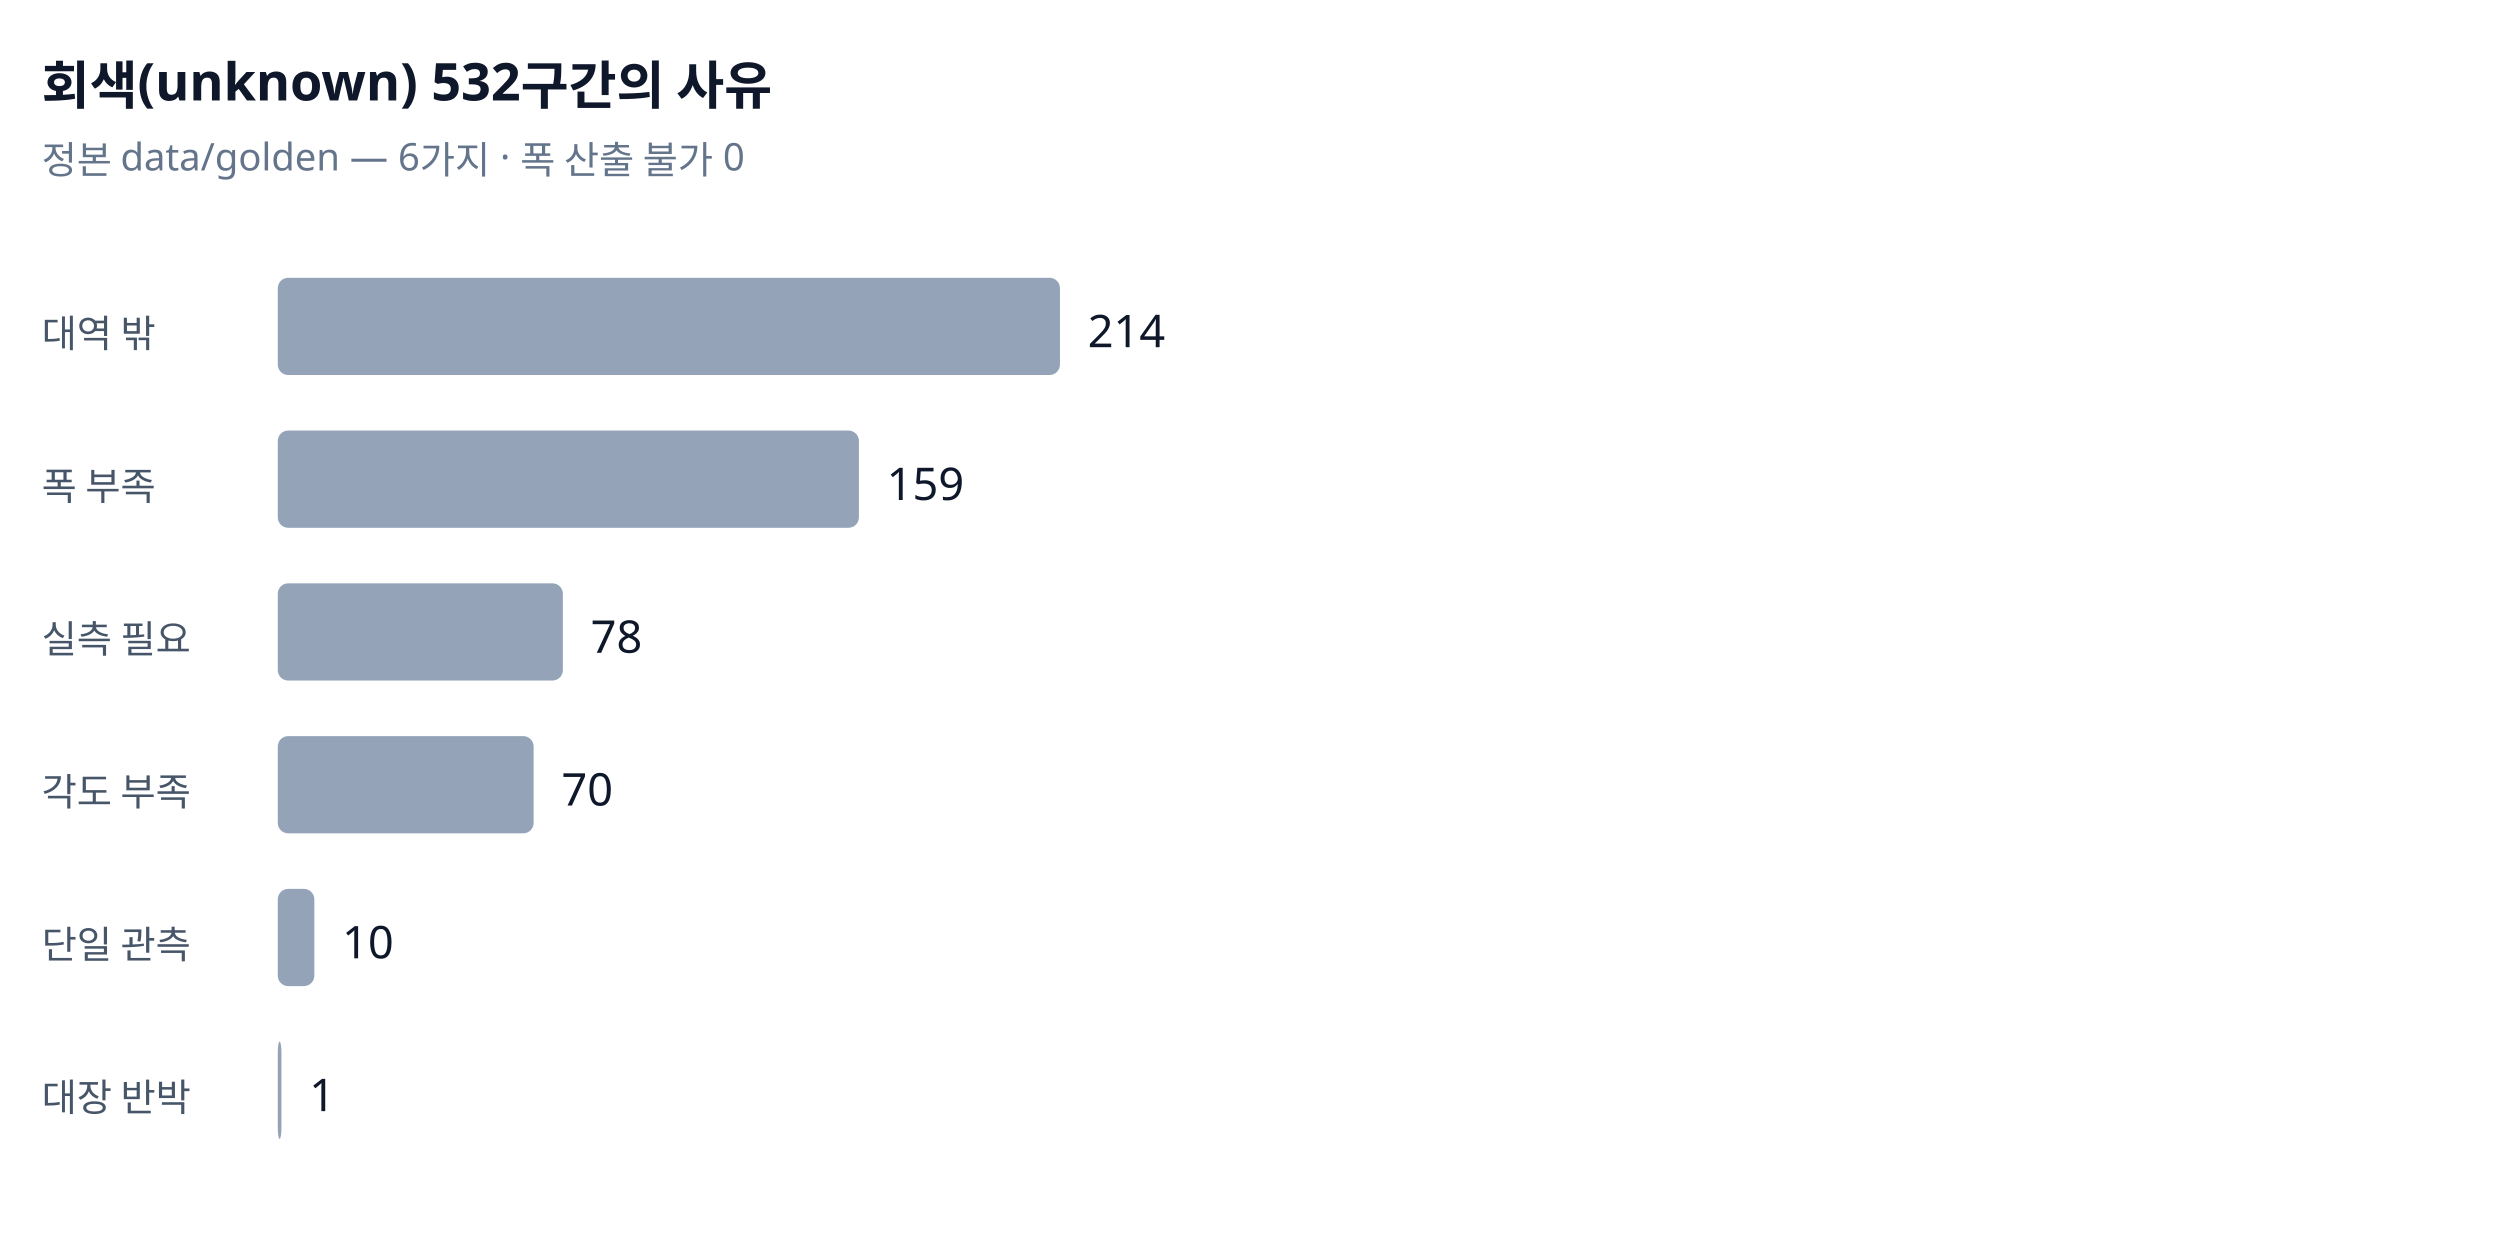
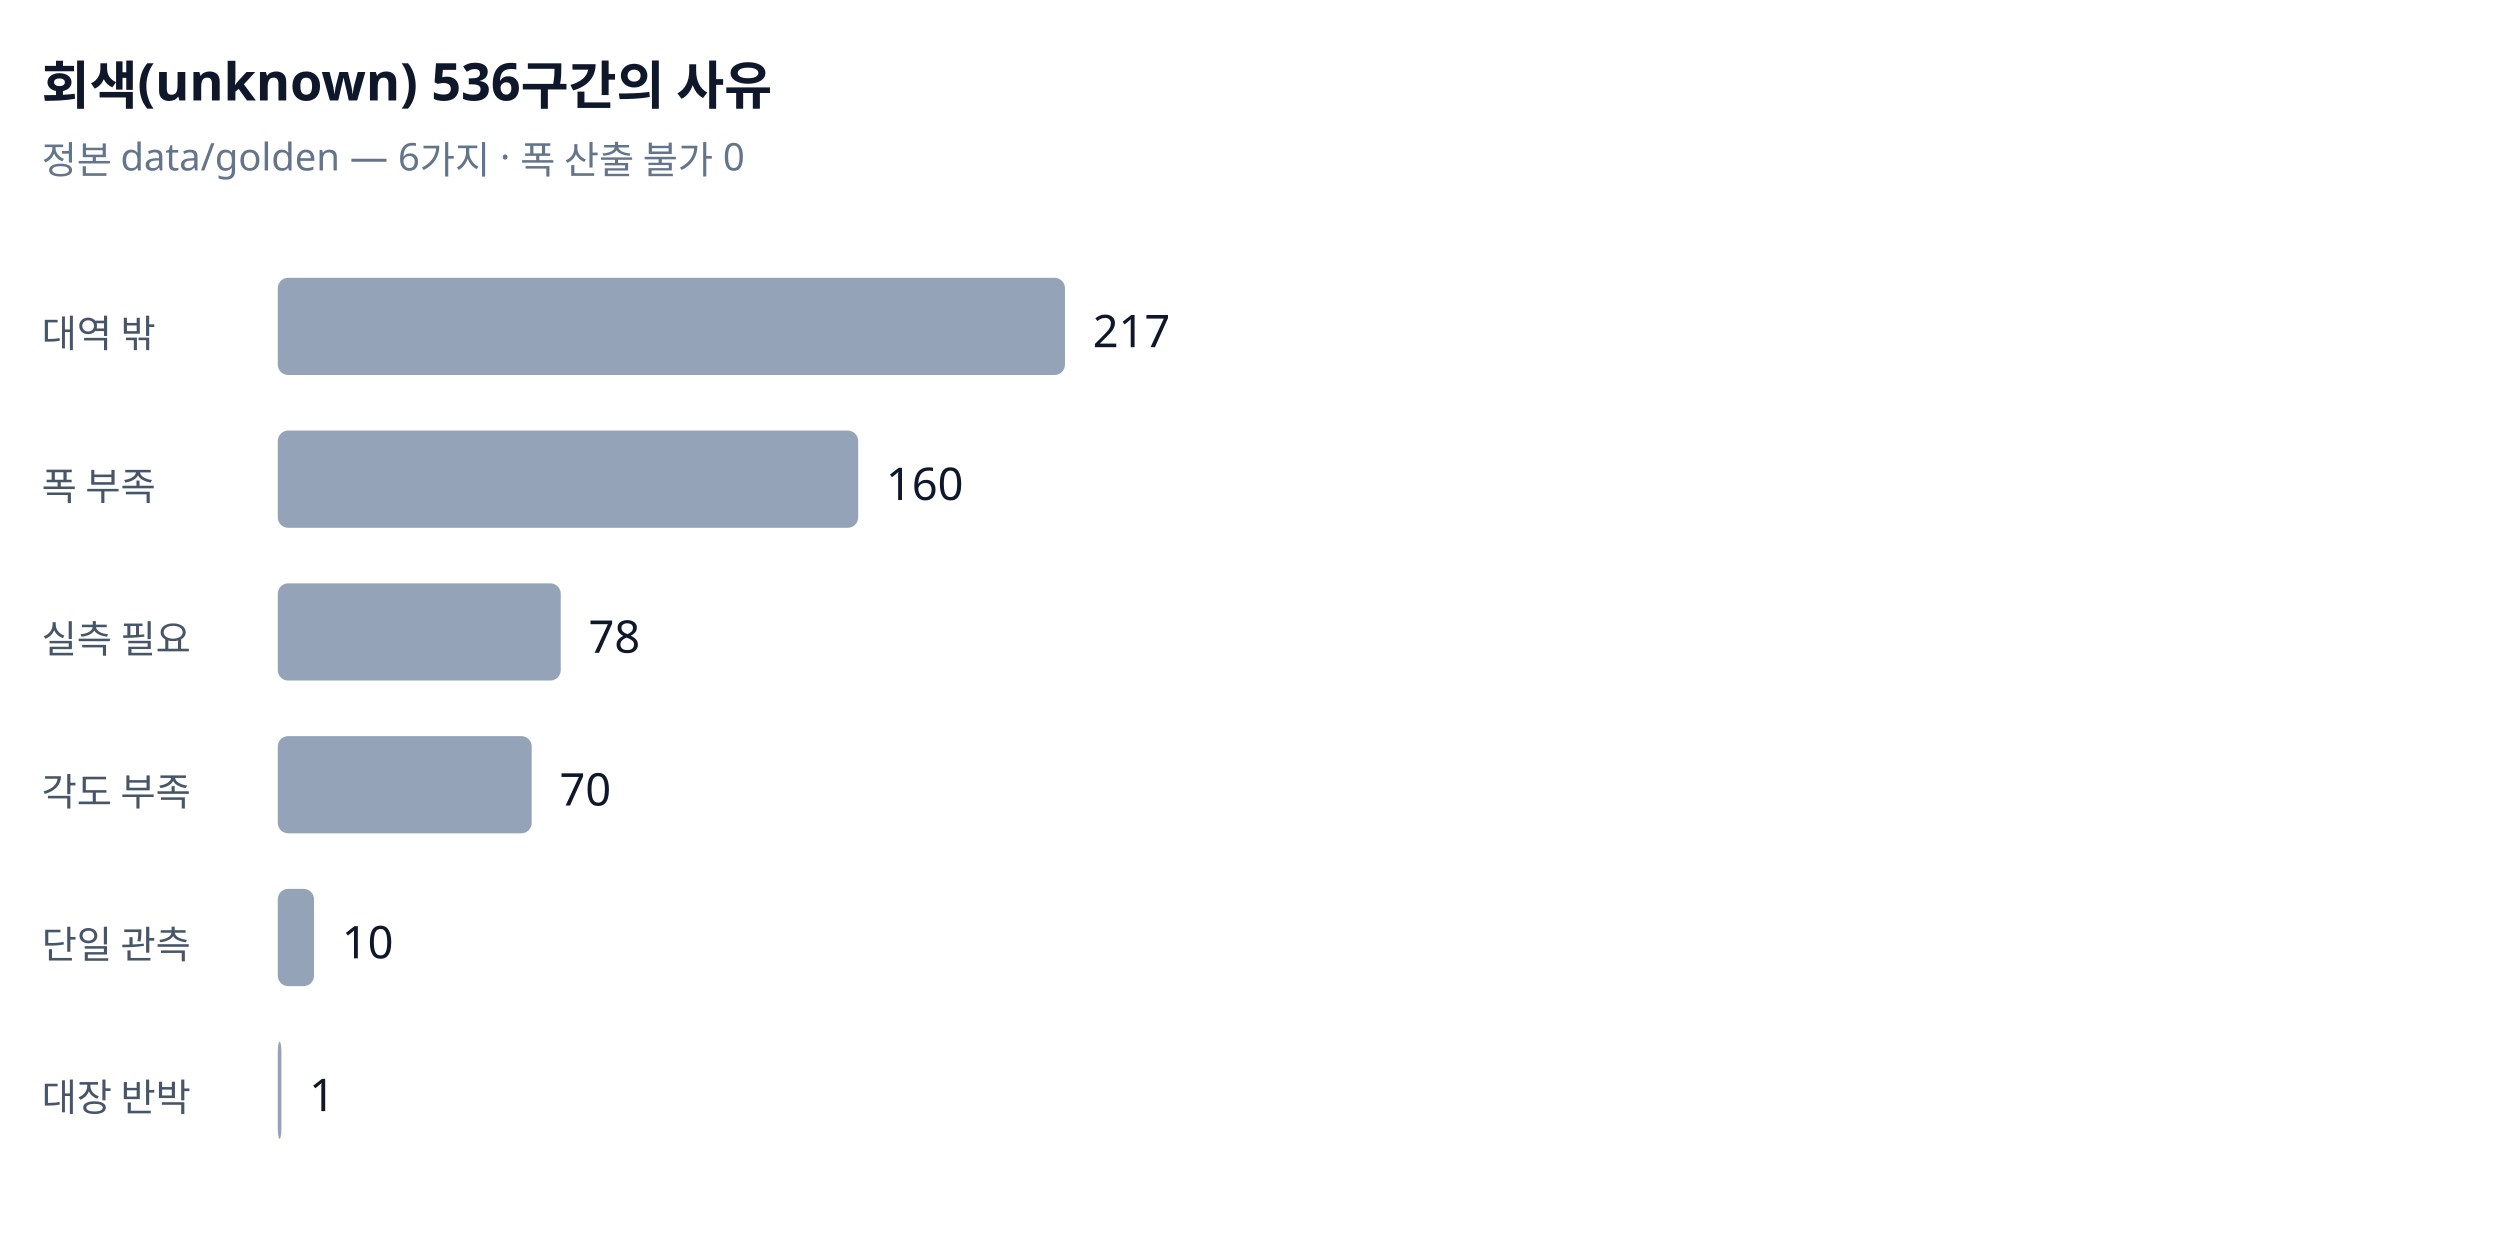
<svg xmlns="http://www.w3.org/2000/svg" viewBox="0 0 720 360" width="720" height="360" font-family="Pretendard, system-ui, sans-serif">
  <rect width="720" height="360" fill="#fff" />
-   <text x="12" y="30" font-size="15" font-weight="700" fill="#0f172a">회색(unknown) 532구간의 사유</text>
+   <text x="12" y="30" font-size="15" font-weight="700" fill="#0f172a">회색(unknown) 536구간의 사유</text>
  <text x="12" y="50" font-size="11" fill="#64748b">정본 data/golden — 6가지 · 폭 산출 불가 0</text>
-   <rect x="80" y="80" width="225.263" height="28" fill="#94a3b8" rx="3" />
-   <text x="313.263" y="100" font-size="13" fill="#0f172a">214</text>
+   <rect x="80" y="80" width="226.716" height="28" fill="#94a3b8" rx="3" />
+   <text x="314.716" y="100" font-size="13" fill="#0f172a">217</text>
  <text x="12" y="100" font-size="11" fill="#475569">대역 밖</text>
-   <rect x="80" y="124" width="167.368" height="28" fill="#94a3b8" rx="3" />
-   <text x="255.368" y="144" font-size="13" fill="#0f172a">159</text>
+   <rect x="80" y="124" width="167.164" height="28" fill="#94a3b8" rx="3" />
+   <text x="255.164" y="144" font-size="13" fill="#0f172a">160</text>
  <text x="12" y="144" font-size="11" fill="#475569">폭 부족</text>
-   <rect x="80" y="168" width="82.105" height="28" fill="#94a3b8" rx="3" />
-   <text x="170.105" y="188" font-size="13" fill="#0f172a">78</text>
+   <rect x="80" y="168" width="81.493" height="28" fill="#94a3b8" rx="3" />
+   <text x="169.493" y="188" font-size="13" fill="#0f172a">78</text>
  <text x="12" y="188" font-size="11" fill="#475569">실측 필요</text>
-   <rect x="80" y="212" width="73.684" height="28" fill="#94a3b8" rx="3" />
-   <text x="161.684" y="232" font-size="13" fill="#0f172a">70</text>
+   <rect x="80" y="212" width="73.134" height="28" fill="#94a3b8" rx="3" />
+   <text x="161.134" y="232" font-size="13" fill="#0f172a">70</text>
  <text x="12" y="232" font-size="11" fill="#475569">각도 부족</text>
-   <rect x="80" y="256" width="10.526" height="28" fill="#94a3b8" rx="3" />
-   <text x="98.526" y="276" font-size="13" fill="#0f172a">10</text>
+   <rect x="80" y="256" width="10.448" height="28" fill="#94a3b8" rx="3" />
+   <text x="98.448" y="276" font-size="13" fill="#0f172a">10</text>
  <text x="12" y="276" font-size="11" fill="#475569">단일 관측</text>
-   <rect x="80" y="300" width="1.053" height="28" fill="#94a3b8" rx="3" />
-   <text x="89.053" y="320" font-size="13" fill="#0f172a">1</text>
+   <rect x="80" y="300" width="1.045" height="28" fill="#94a3b8" rx="3" />
+   <text x="89.045" y="320" font-size="13" fill="#0f172a">1</text>
  <text x="12" y="320" font-size="11" fill="#475569">대장 반박</text>
</svg>
